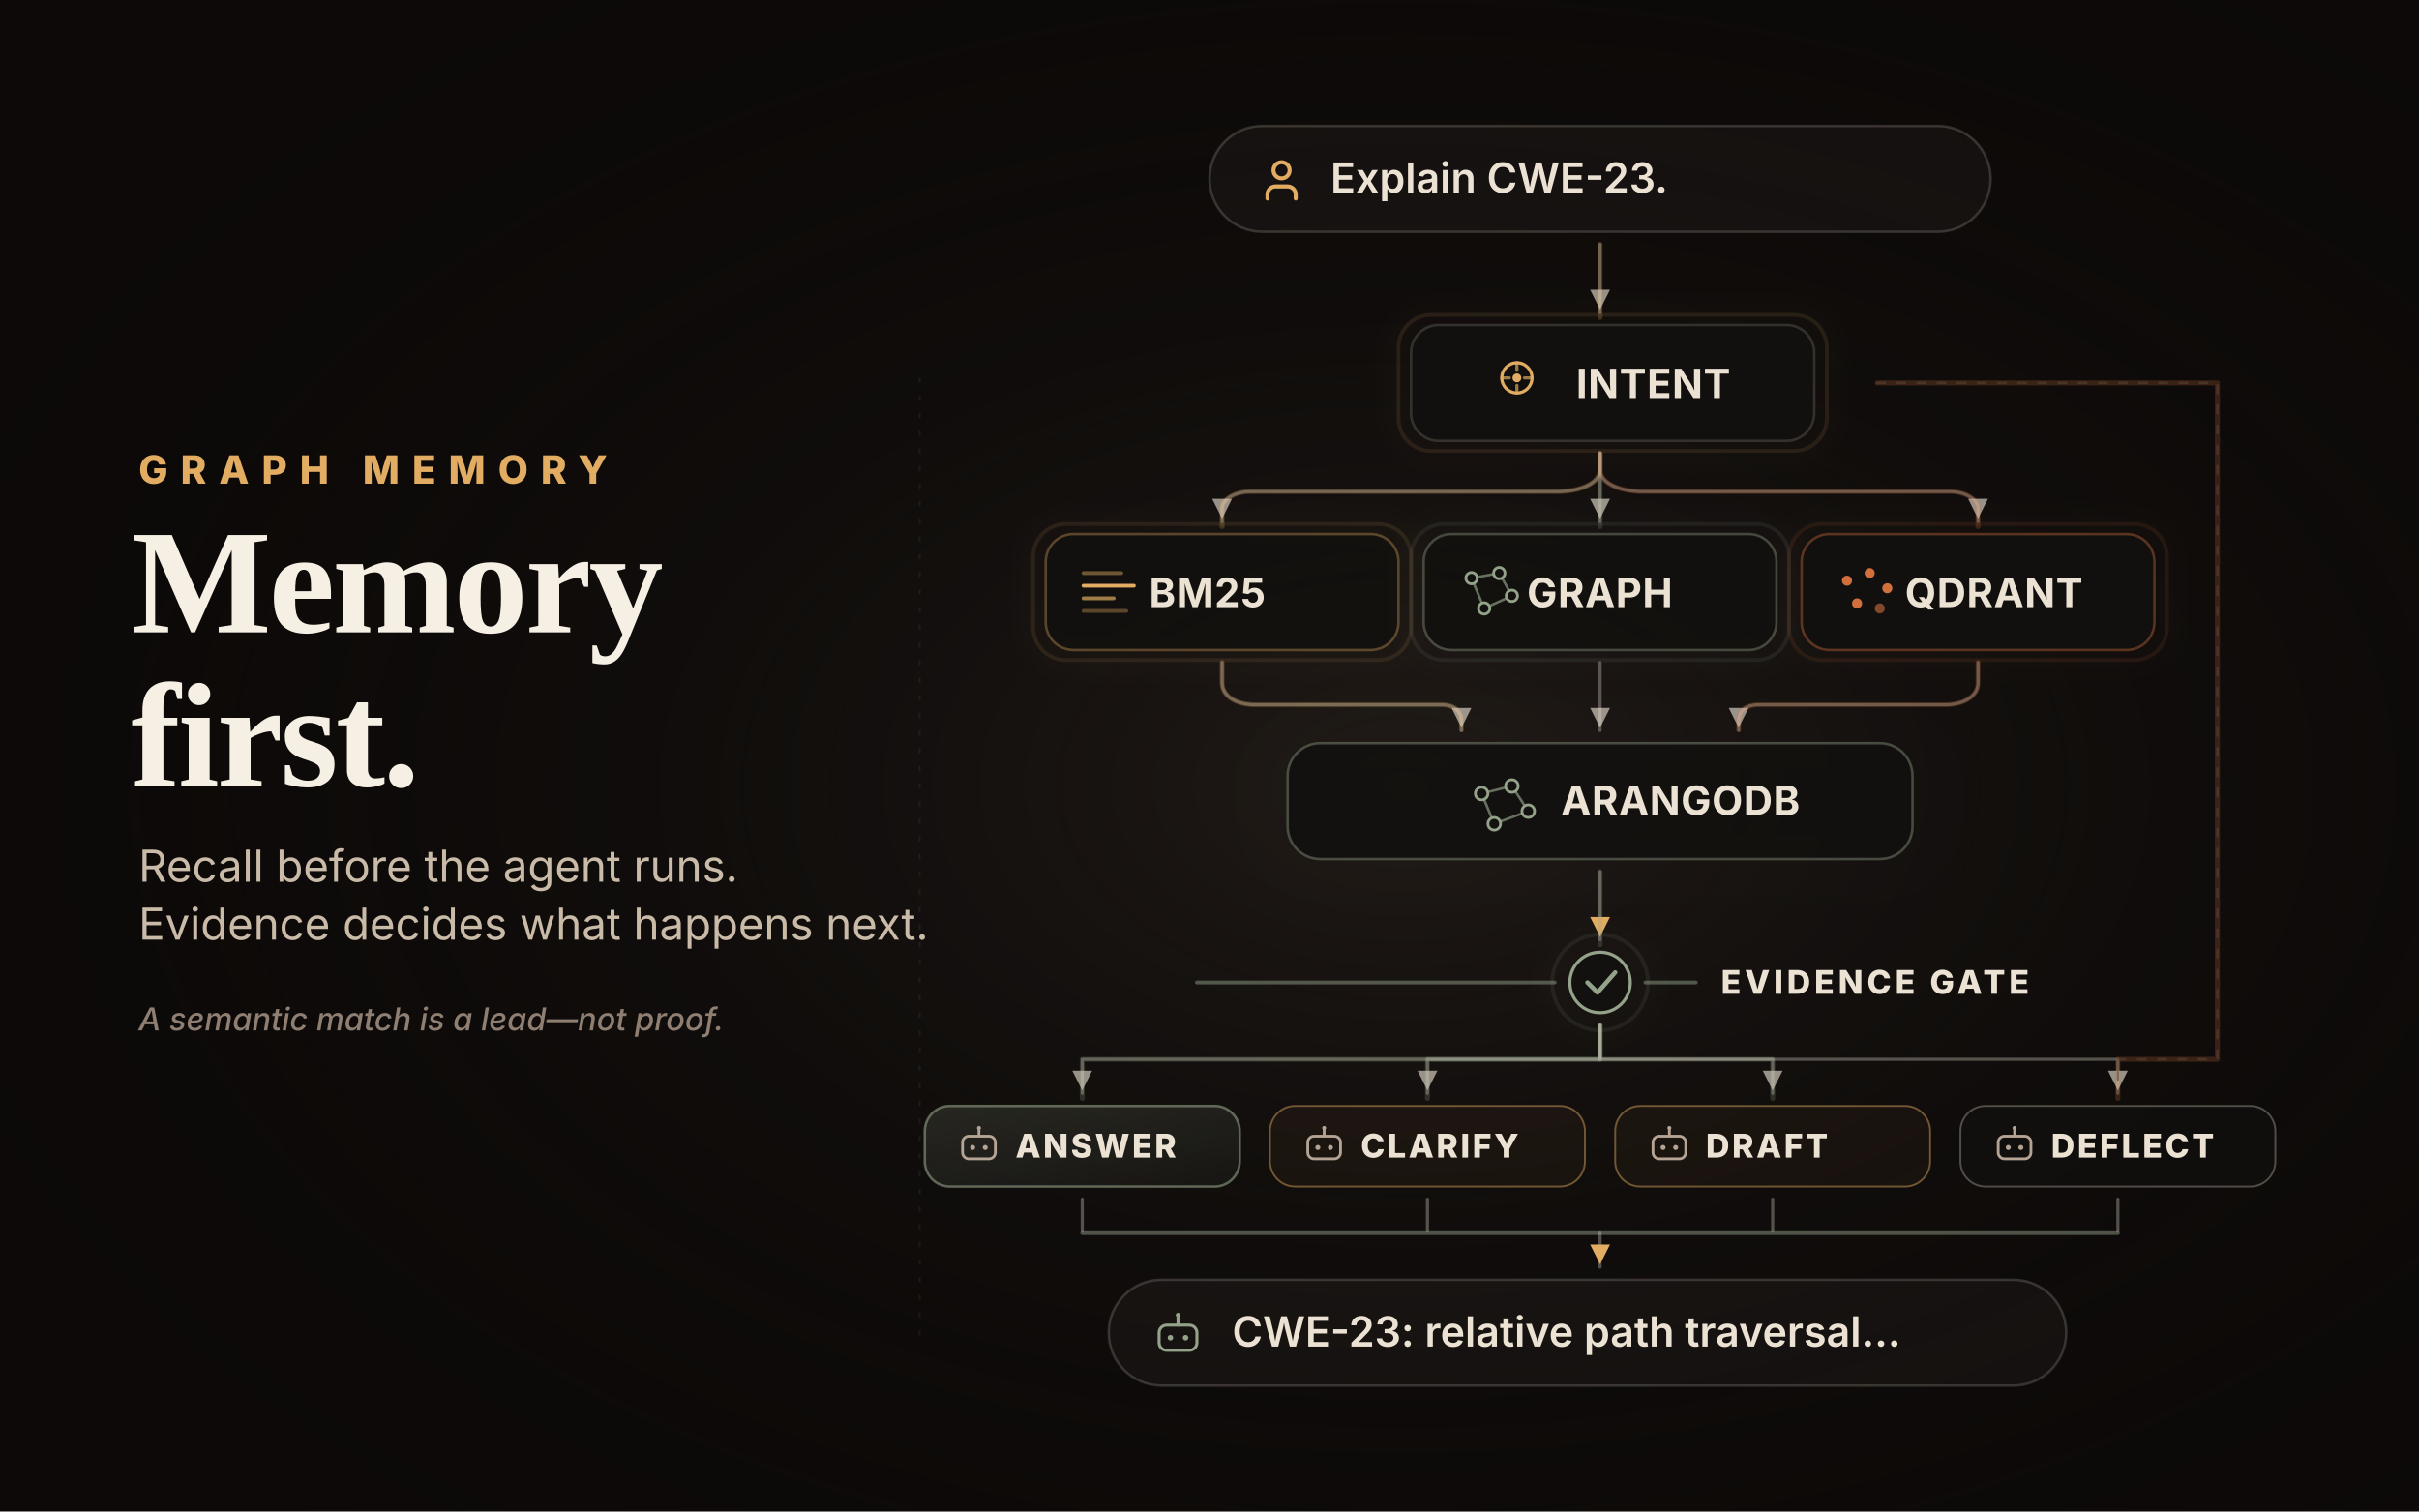
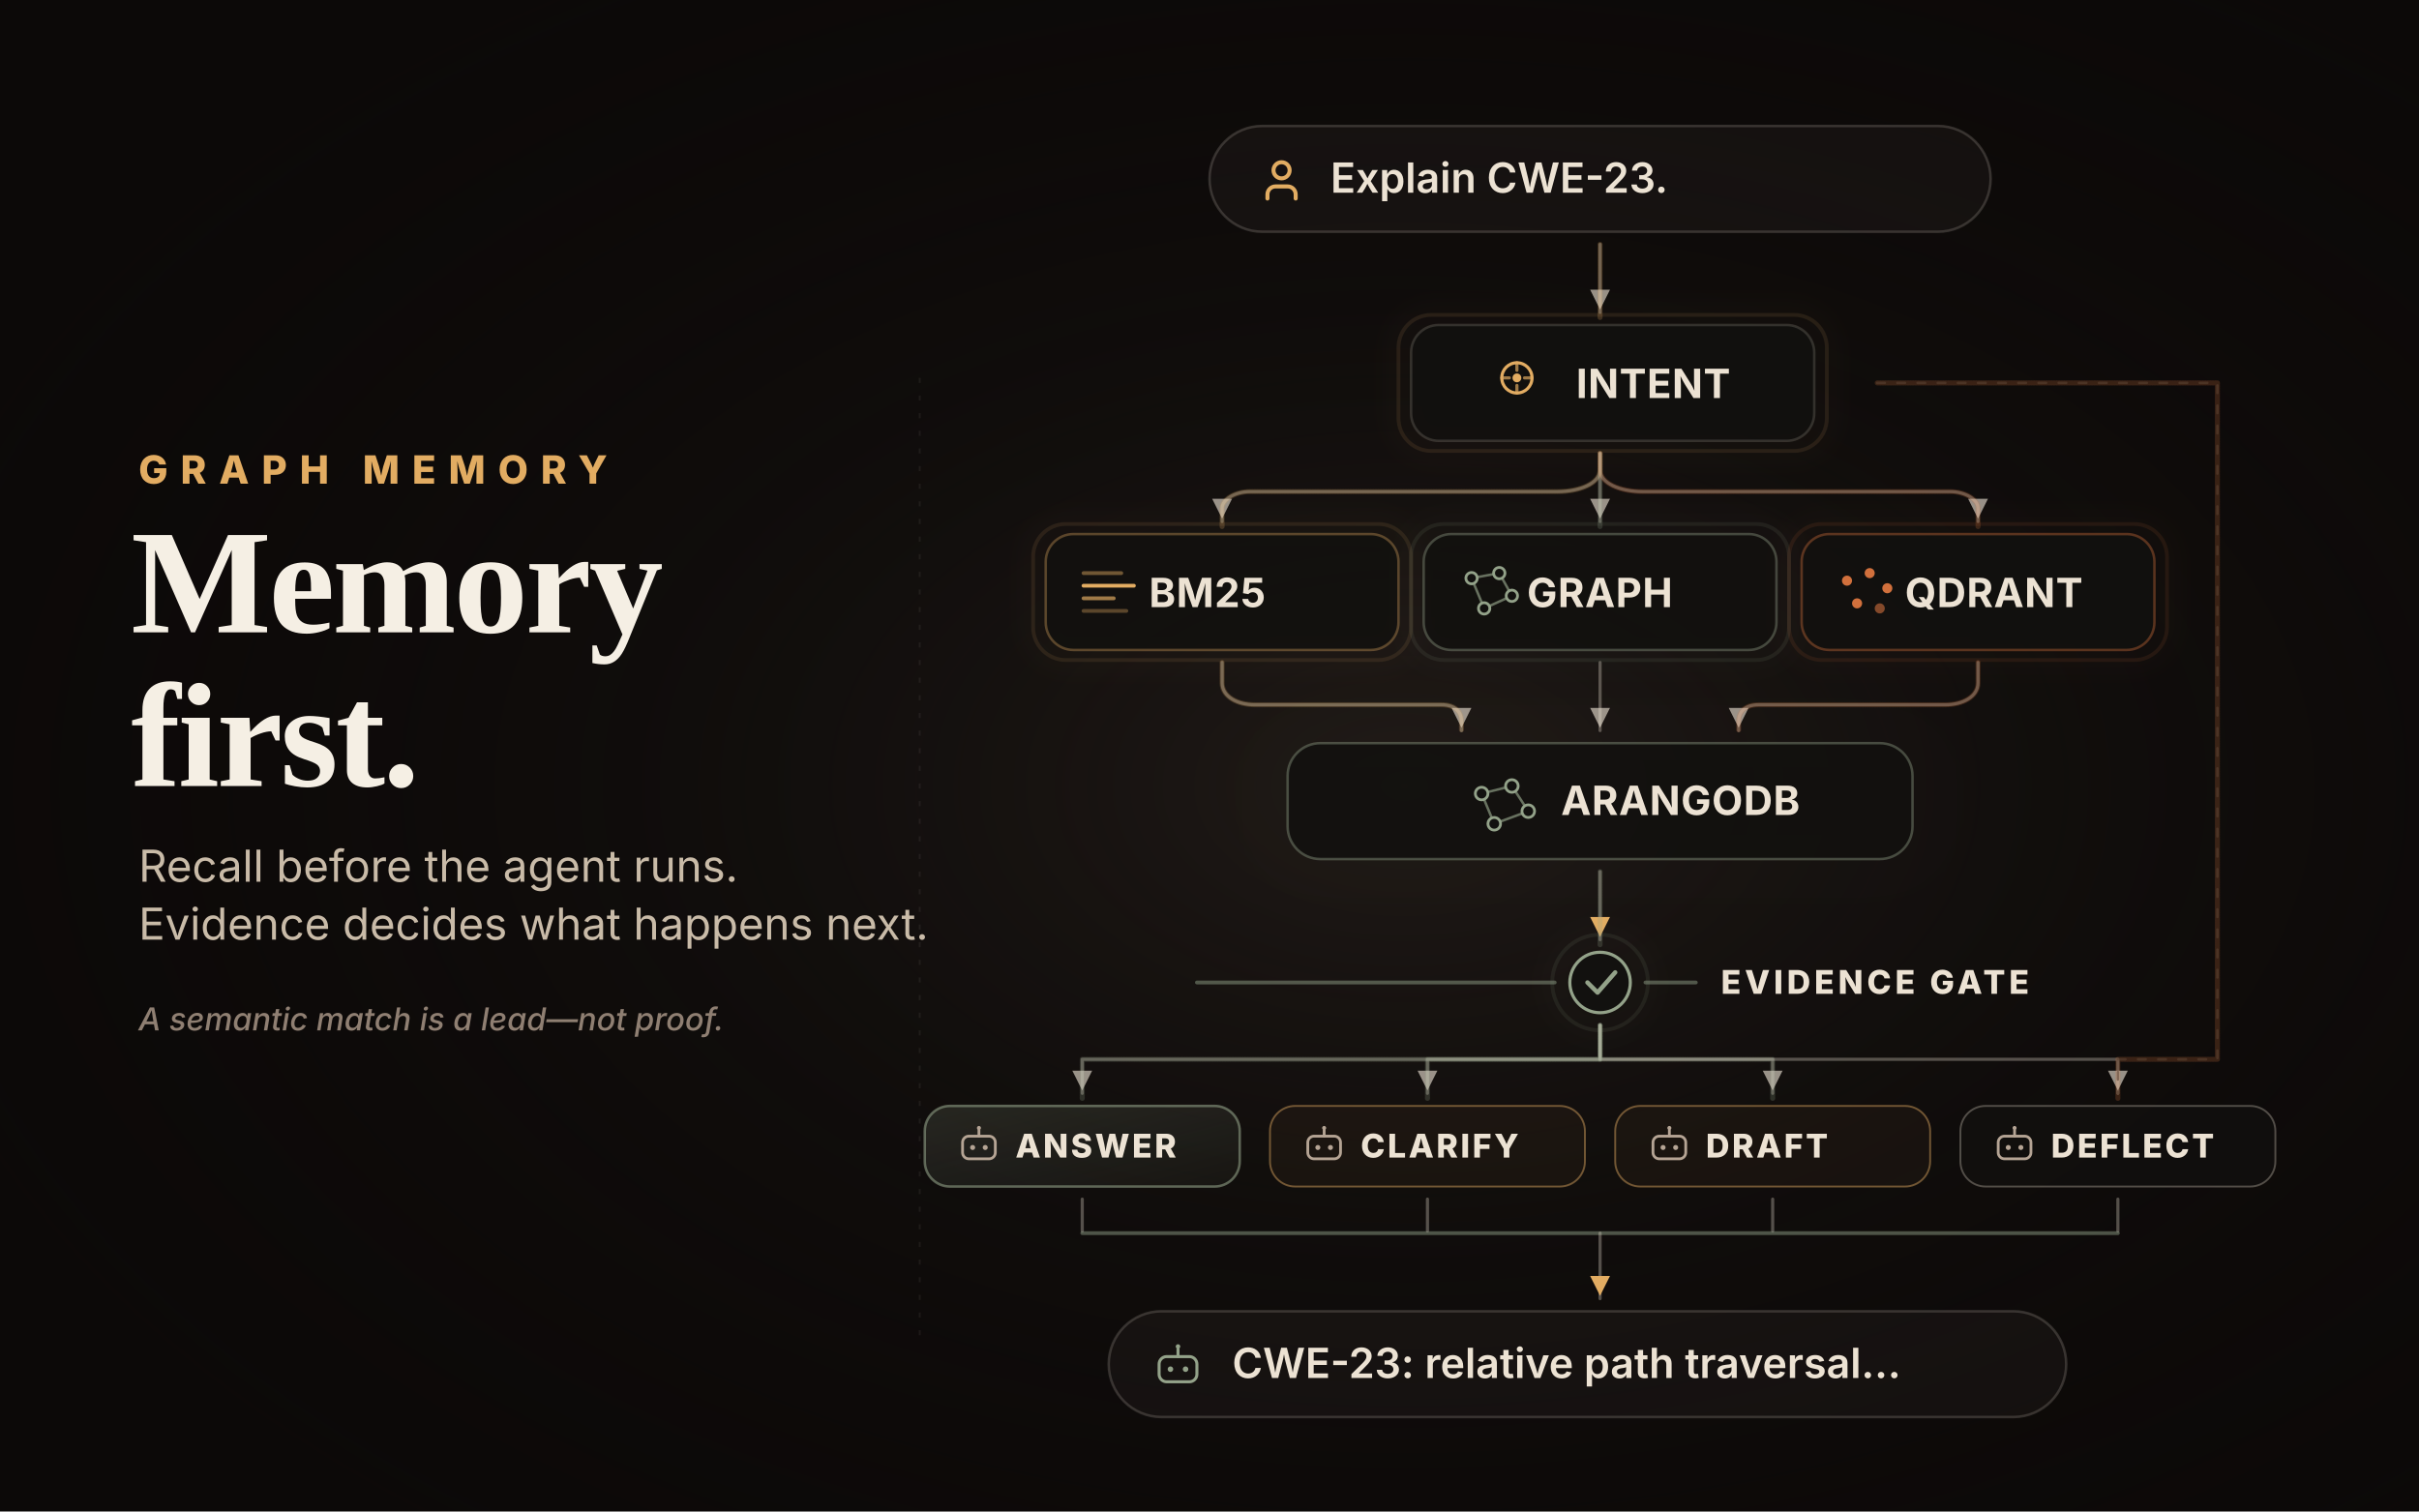
<svg xmlns="http://www.w3.org/2000/svg" viewBox="0 0 1920 1200" width="1920" height="1200" preserveAspectRatio="xMidYMid meet" role="img" aria-labelledby="memory-pipeline-title memory-pipeline-desc" tabindex="0">
  <defs>
    <radialGradient id="bg-glow" cx="58%" cy="52%" r="66%">
      <stop offset="0" stop-color="#261f1b" stop-opacity="0.78" />
      <stop offset="0.46" stop-color="#151210" stop-opacity="0.42" />
      <stop offset="1" stop-color="#0c0908" stop-opacity="0" />
    </radialGradient>
    <linearGradient id="answer-fill" x1="0" y1="0" x2="1" y2="1">
      <stop offset="0" stop-color="#93a289" stop-opacity="0.17" />
      <stop offset="1" stop-color="#93a289" stop-opacity="0.05" />
    </linearGradient>
    <marker id="flow-arrow" viewBox="0 0 10 10" refX="8" refY="5" markerWidth="9" markerHeight="9" orient="auto-start-reverse">
      <path d="M 0 1.5 L 7 5 L 0 8.5 z" fill="rgba(236,226,211,0.62)" />
    </marker>
    <marker id="flow-arrow-ember" viewBox="0 0 10 10" refX="8" refY="5" markerWidth="9" markerHeight="9" orient="auto-start-reverse">
      <path d="M 0 1.5 L 7 5 L 0 8.5 z" fill="#d1703c" />
    </marker>
    <marker id="flow-arrow-brass" viewBox="0 0 10 10" refX="8" refY="5" markerWidth="9" markerHeight="9" orient="auto-start-reverse">
      <path d="M 0 1.5 L 7 5 L 0 8.5 z" fill="#e2ac62" />
    </marker>
    <filter id="soft-glow" x="-80%" y="-80%" width="260%" height="260%">
      <feGaussianBlur stdDeviation="10" result="blur" />
      <feMerge>
        <feMergeNode in="blur" />
        <feMergeNode in="SourceGraphic" />
      </feMerge>
    </filter>
    <filter id="wide-glow" x="-120%" y="-120%" width="340%" height="340%">
      <feGaussianBlur stdDeviation="22" />
    </filter>
    <style>
      #memory-pipeline .sans {
        font-family: Inter, ui-sans-serif, system-ui, -apple-system, BlinkMacSystemFont, "Segoe UI", sans-serif;
      }
      #memory-pipeline .mono {
        font-family: ui-monospace, SFMono-Regular, Menlo, Monaco, Consolas, "Liberation Mono", monospace;
      }
      #memory-pipeline .eyebrow {
        fill: #e2ac62;
        font-size: 31px;
        font-weight: 760;
        letter-spacing: 10px;
      }
      #memory-pipeline .serif {
        font-family: Fraunces, Georgia, "Times New Roman", serif;
      }
      #memory-pipeline .headline {
        fill: #f5efe4;
        font-size: 118px;
        font-weight: 720;
        letter-spacing: -2px;
      }
      #memory-pipeline .subhead {
        fill: #c9bba8;
        font-size: 35px;
        font-weight: 430;
      }
      #memory-pipeline .footer {
        fill: #8f7f72;
        font-size: 25px;
        font-weight: 480;
        font-style: italic;
      }
      #memory-pipeline .stage-name {
        fill: #ece2d3;
        font-size: 32px;
        font-weight: 660;
        letter-spacing: 0.5px;
      }
      #memory-pipeline .query-label {
        fill: #e2ac62;
        font-size: 19px;
        font-weight: 760;
        letter-spacing: 3px;
      }
      #memory-pipeline .query-text {
        fill: #ece2d3;
        font-size: 33px;
        font-weight: 570;
      }
      #memory-pipeline .gate-name {
        fill: #ece2d3;
        font-size: 26px;
        font-weight: 760;
        letter-spacing: 3px;
      }
      #memory-pipeline .outcome-name {
        fill: #ece2d3;
        font-size: 26px;
        font-weight: 760;
        letter-spacing: 2px;
      }
      #memory-pipeline .terminal-label {
        fill: #b5a494;
        font-size: 26px;
        font-weight: 720;
        letter-spacing: 4px;
      }

      #memory-pipeline .panel {
        fill: rgba(18, 17, 15, 0.86);
        stroke: rgba(236, 226, 211, 0.16);
        stroke-width: 2;
      }
      #memory-pipeline .panel-soft {
        fill: rgba(18, 17, 15, 0.68);
        stroke: rgba(236, 226, 211, 0.30);
        stroke-width: 1.5;
      }
      #memory-pipeline .query-shell {
        fill: rgba(236, 226, 211, 0.035);
        stroke: rgba(236, 226, 211, 0.18);
        stroke-width: 2;
      }
      #memory-pipeline .base-path {
        fill: none;
        stroke: rgba(236, 226, 211, 0.32);
        stroke-width: 2.5;
        stroke-linecap: round;
        stroke-linejoin: round;
      }
      #memory-pipeline .base-path-faint {
        fill: none;
        stroke: #39332e;
        stroke-width: 2;
        stroke-linecap: round;
        stroke-dasharray: 6 10;
        opacity: 0.58;
      }
      #memory-pipeline .flow-path {
        fill: none;
        stroke-width: 4;
        stroke-linecap: round;
        stroke-linejoin: round;
        stroke-dasharray: 1;
        stroke-dashoffset: 0;
        opacity: 0.22;
      }
      #memory-pipeline .flow-amber { stroke: #e2ac62; }
      #memory-pipeline .flow-violet { stroke: #d1703c; }
      #memory-pipeline .flow-mint { stroke: #93a289; }
      #memory-pipeline .stage-halo {
        fill: none;
        stroke-width: 3;
        opacity: 0.12;
      }
      #memory-pipeline .halo-amber { stroke: #e2ac62; }
      #memory-pipeline .halo-violet { stroke: #d1703c; }
      #memory-pipeline .halo-mint { stroke: #93a289; }
      #memory-pipeline .intent-mark {
        fill: none;
        stroke: #e2ac62;
        stroke-width: 2.5;
        stroke-linecap: round;
      }
      #memory-pipeline .bm25-line {
        stroke: #e2ac62;
        stroke-width: 3;
        stroke-linecap: round;
      }
      #memory-pipeline .q-node {
        fill: #d1703c;
      }
      #memory-pipeline .q-edge {
        stroke: rgba(209, 112, 60, 0.7);
        stroke-width: 1.5;
      }
      #memory-pipeline .graph-edge {
        stroke: rgba(147, 162, 137, 0.66);
        stroke-width: 2;
      }
      #memory-pipeline .graph-node {
        fill: #12110f;
        stroke: #93a289;
        stroke-width: 2.2;
      }
      #memory-pipeline .gate-line {
        stroke: rgba(147, 162, 137, 0.48);
        stroke-width: 3;
        stroke-linecap: round;
      }
      #memory-pipeline .gate-ring {
        fill: #12110f;
        stroke: #93a289;
        stroke-width: 2.5;
      }
      #memory-pipeline .gate-check {
        fill: none;
        stroke: #93a289;
        stroke-width: 3.5;
        stroke-linecap: round;
        stroke-linejoin: round;
      }
      #memory-pipeline .answer-shell {
        fill: url(#answer-fill);
        stroke: rgba(147, 162, 137, 0.58);
        stroke-width: 2;
      }
      #memory-pipeline .clarify-shell {
        fill: rgba(226, 172, 98, 0.045);
        stroke: rgba(226, 172, 98, 0.45);
        stroke-width: 1.5;
      }
      #memory-pipeline .scan-shell {
        fill: rgba(209, 112, 60, 0.05);
        stroke: rgba(209, 112, 60, 0.55);
        stroke-width: 2;
        stroke-dasharray: 7 7;
      }
      #memory-pipeline .panel-02a { stroke: rgba(226, 172, 98, 0.34); }
      #memory-pipeline .panel-02b { stroke: rgba(209, 112, 60, 0.38); }
      #memory-pipeline .panel-03  { stroke: rgba(147, 162, 137, 0.40); }
      #memory-pipeline .panel-02g { stroke: rgba(147, 162, 137, 0.38); }

      @media (prefers-reduced-motion: no-preference) {
        @keyframes draw-query { 0%, 2% { stroke-dashoffset: 1; opacity: 0; } 8% { opacity: 1; } 12%, 20% { stroke-dashoffset: 0; opacity: 1; } 26%, 100% { stroke-dashoffset: 0; opacity: 0.18; } }
        @keyframes pulse-intent { 0%, 8%, 100% { opacity: 0; transform: scale(0.96); } 13%, 21% { opacity: 0.75; transform: scale(1); } 27% { opacity: 0.12; transform: scale(1.04); } }
        @keyframes draw-split { 0%, 13% { stroke-dashoffset: 1; opacity: 0; } 17% { opacity: 1; } 23%, 28% { stroke-dashoffset: 0; opacity: 1; } 33%, 100% { stroke-dashoffset: 0; opacity: 0.18; } }
        @keyframes pulse-recall { 0%, 18%, 100% { opacity: 0; transform: scale(0.97); } 24%, 31% { opacity: 0.72; transform: scale(1); } 36% { opacity: 0.10; transform: scale(1.03); } }
        @keyframes draw-merge { 0%, 24% { stroke-dashoffset: 1; opacity: 0; } 28% { opacity: 1; } 34%, 38% { stroke-dashoffset: 0; opacity: 1; } 43%, 100% { stroke-dashoffset: 0; opacity: 0.18; } }
        @keyframes pulse-record { 0%, 30%, 100% { opacity: 0; transform: scale(0.98); } 36%, 43% { opacity: 0.7; transform: scale(1.035); } 48% { opacity: 0.10; transform: scale(1.035); } }
        @keyframes draw-gate { 0%, 36% { stroke-dashoffset: 1; opacity: 0; } 40% { opacity: 1; } 46%, 50% { stroke-dashoffset: 0; opacity: 1; } 55%, 100% { stroke-dashoffset: 0; opacity: 0.18; } }
        @keyframes pulse-gate { 0%, 40%, 100% { opacity: 0; transform: scale(0.9); } 46%, 56% { opacity: 0.8; transform: scale(1); } 62% { opacity: 0.14; transform: scale(1.06); } }
        @keyframes query-dot {
          0%, 2% { transform: scale(0.7); opacity: 0.3; }
          10%, 22% { transform: scale(1.15); opacity: 1; }
          32%, 100% { transform: scale(1); opacity: 0.55; }
        }
        #memory-pipeline .query-flow { animation: draw-query 6s ease-in-out infinite; }
        #memory-pipeline .intent-halo {
          transform-origin: 1070px 334px;
          animation: pulse-intent 6s ease-in-out infinite;
        }
        #memory-pipeline .split-flow { animation: draw-split 6s ease-in-out infinite; }
        #memory-pipeline .bm25-halo {
          transform-origin: 770px 500px;
          animation: pulse-recall 6s ease-in-out infinite;
        }
        #memory-pipeline .graph-halo {
          transform-origin: 1070px 500px;
          animation: pulse-recall 6s ease-in-out infinite;
        }
        #memory-pipeline .qdrant-halo {
          transform-origin: 1370px 500px;
          animation: pulse-recall 6s ease-in-out infinite;
        }
        #memory-pipeline .merge-flow { animation: draw-merge 6s ease-in-out infinite; }
        #memory-pipeline .record-halo {
          transform-origin: 1070px 666px;
          animation: pulse-record 6s ease-in-out infinite;
        }
        #memory-pipeline .gate-flow { animation: draw-gate 6s ease-in-out infinite; }
        #memory-pipeline .gate-halo {
          transform-origin: 1070px 810px;
          animation: pulse-gate 6s ease-in-out infinite;
        }
        #memory-pipeline .query-dot { transform-origin: 817px 173px; animation: query-dot 6s ease-in-out infinite; }
        @keyframes deflect-run { 0%, 78% { stroke-dashoffset: 1; opacity: 0; } 80% { opacity: 0.9; } 84%, 96% { stroke-dashoffset: 0; opacity: 0.9; } 99%, 100% { stroke-dashoffset: 0; opacity: 0; } }
        @keyframes pill-cycle-deflect { 0%, 85% { opacity: 0.45; } 87%, 99% { opacity: 1; } 100% { opacity: 0.45; } }
        @keyframes qph1 { 0% { opacity: 0; } 0.5% { opacity: 0; } 2.0% { opacity: 1; } 25.5% { opacity: 1; } 27.0% { opacity: 0; } 100% { opacity: 0; } }
        @keyframes qph2 { 0% { opacity: 0; } 25.5% { opacity: 0; } 27.0% { opacity: 1; } 50.5% { opacity: 1; } 52.0% { opacity: 0; } 100% { opacity: 0; } }
        @keyframes qph3 { 0% { opacity: 0; } 50.5% { opacity: 0; } 52.0% { opacity: 1; } 75.5% { opacity: 1; } 77.0% { opacity: 0; } 100% { opacity: 0; } }
        @keyframes qph4 { 0% { opacity: 0; } 0.5% { opacity: 1; } 2.0% { opacity: 0; } 75.5% { opacity: 0; } 77.0% { opacity: 1; } 100% { opacity: 0; } }
        @keyframes rph1 { 0% { opacity: 0; } 12.0% { opacity: 0; } 13.5% { opacity: 1; } 25.5% { opacity: 1; } 27.0% { opacity: 0; } 100% { opacity: 0; } }
        @keyframes rph2 { 0% { opacity: 0; } 37.0% { opacity: 0; } 38.5% { opacity: 1; } 50.5% { opacity: 1; } 52.0% { opacity: 0; } 100% { opacity: 0; } }
        @keyframes rph3 { 0% { opacity: 0; } 62.0% { opacity: 0; } 63.5% { opacity: 1; } 75.5% { opacity: 1; } 77.0% { opacity: 0; } 100% { opacity: 0; } }
        @keyframes rph4 { 0% { opacity: 0; } 0.5% { opacity: 1; } 2.0% { opacity: 0; } 87.0% { opacity: 0; } 88.5% { opacity: 1; } 100% { opacity: 0; } }
        @keyframes pillph1 { 0% { opacity: 0.45; } 11.5% { opacity: 0.45; } 13.0% { opacity: 1; } 24.0% { opacity: 1; } 25.5% { opacity: 0.45; } 100% { opacity: 0.45; } }
        @keyframes pillph2 { 0% { opacity: 0.45; } 36.5% { opacity: 0.45; } 38.0% { opacity: 1; } 49.0% { opacity: 1; } 50.5% { opacity: 0.45; } 100% { opacity: 0.45; } }
        @keyframes pillph3 { 0% { opacity: 0.45; } 61.5% { opacity: 0.45; } 63.0% { opacity: 1; } 74.0% { opacity: 1; } 75.5% { opacity: 0.45; } 100% { opacity: 0.45; } }
        @keyframes pillph4 { 0% { opacity: 0.45; } 0.5% { opacity: 0.45; } 86.5% { opacity: 0.45; } 88.0% { opacity: 1; } 99.0% { opacity: 1; } 100% { opacity: 0.45; } }
        @keyframes flowph1 { 0% { opacity: 0; } 10.5% { opacity: 0; } 11.5% { opacity: 0.9; } 15.0% { opacity: 0.9; } 17.0% { opacity: 0; } 100% { opacity: 0; } }
        @keyframes flowph2 { 0% { opacity: 0; } 35.5% { opacity: 0; } 36.5% { opacity: 0.9; } 40.0% { opacity: 0.9; } 42.0% { opacity: 0; } 100% { opacity: 0; } }
        @keyframes flowph3 { 0% { opacity: 0; } 60.5% { opacity: 0; } 61.5% { opacity: 0.9; } 65.0% { opacity: 0.9; } 67.0% { opacity: 0; } 100% { opacity: 0; } }
        @keyframes flowph4 { 0% { opacity: 0; } 85.5% { opacity: 0; } 86.5% { opacity: 0.9; } 90.0% { opacity: 0.9; } 92.0% { opacity: 0; } 100% { opacity: 0; } }
        #memory-pipeline .q1 { animation: qph1 24s linear infinite; }
        #memory-pipeline .q2 { animation: qph2 24s linear infinite; }
        #memory-pipeline .q3 { animation: qph3 24s linear infinite; }
        #memory-pipeline .q4 { animation: qph4 24s linear infinite; }
        #memory-pipeline .r1 { animation: rph1 24s linear infinite; }
        #memory-pipeline .r2 { animation: rph2 24s linear infinite; }
        #memory-pipeline .r3 { animation: rph3 24s linear infinite; }
        #memory-pipeline .r4 { animation: rph4 24s linear infinite; }
        #memory-pipeline .route-flow-1 { stroke-dashoffset: 0; animation: flowph1 24s linear infinite; }
        #memory-pipeline .route-flow-2 { stroke-dashoffset: 0; animation: flowph2 24s linear infinite; }
        #memory-pipeline .route-flow-3 { stroke-dashoffset: 0; animation: flowph3 24s linear infinite; }
        #memory-pipeline .route-pill-1 { animation: pillph1 24s linear infinite; }
        #memory-pipeline .route-pill-2 { animation: pillph2 24s linear infinite; }
        #memory-pipeline .route-pill-3 { animation: pillph3 24s linear infinite; }
        #memory-pipeline .route-pill-4 { animation: pill-cycle-deflect 24s linear infinite; }
        #memory-pipeline .deflect-flow { animation: deflect-run 24s linear infinite; }
      }
    </style>
  </defs>
  <g id="memory-pipeline">
    <rect width="1920" height="1200" fill="#0c0908" />
    <rect width="1920" height="1200" fill="url(#bg-glow)" />
    <g aria-label="Card heading" transform="translate(0 -62)">
      <text x="110" y="446" class="sans eyebrow">GRAPH MEMORY</text>
      <text x="104" y="564" class="serif headline">Memory</text>
      <text x="104" y="686" class="serif headline">first.</text>
      <text x="110" y="762" class="sans subhead">Recall before the agent runs.</text>
      <text x="110" y="808" class="sans subhead">Evidence decides what happens next.</text>
      <text x="110" y="880" class="sans footer">A semantic match is a lead—not proof.</text>
    </g>
    <line x1="730" y1="300" x2="730" y2="1060" stroke="rgba(236,226,211,0.07)" stroke-dasharray="4 10" stroke-width="1.5" />
    <g transform="translate(200 -30)">
      <g aria-label="Example question">
        <rect x="760" y="130" width="620" height="84" rx="42" class="query-shell" />
        <g transform="translate(798 154) scale(1.6)" aria-hidden="true" fill="none" stroke="#e2ac62" stroke-width="2" stroke-linecap="round" stroke-linejoin="round">
          <path d="M19 21v-2a4 4 0 0 0-4-4H9a4 4 0 0 0-4 4v2" />
          <circle cx="12" cy="7" r="4" />
        </g>
        <text x="856" y="183" class="sans query-text q1">Explain CWE-23.</text>
        <text x="856" y="183" class="sans query-text q2" opacity="0">How do I secure it?</text>
        <text x="856" y="183" class="sans query-text q3" opacity="0">Draft a fix runbook.</text>
        <text x="856" y="183" class="sans query-text q4" opacity="0">What's the weather?</text>
      </g>
      <g aria-label="Intent stage">
        <path d="M 1070 224 V278" class="base-path" marker-end="url(#flow-arrow)" />
        <path d="M 1070 224 V282" class="flow-path flow-amber query-flow" pathLength="1" />
        <rect x="910" y="280" width="340" height="108" rx="26" class="stage-halo halo-amber intent-halo" filter="url(#soft-glow)" />
        <rect x="920" y="288" width="320" height="92" rx="22" class="panel" />
        <g transform="translate(988 316)" aria-hidden="true">
          <circle cx="16" cy="14" r="12" class="intent-mark" />
          <path d="M16 2 V8 M16 20 V26 M4 14 H10 M22 14 H28" class="intent-mark" opacity="0.68" />
          <circle cx="16" cy="14" r="3.5" fill="#e2ac62" />
        </g>
        <text x="1051" y="346" class="sans stage-name">INTENT</text>
      </g>
      <g aria-label="Hybrid recall stage">
        <path d="M 1070 390 V402.9 C 1070 413.7 1054 420.3 1036 420.3 H792 C 780 420.3 770 426.8 770 433.3 V444" class="base-path" marker-end="url(#flow-arrow)" />
        <path d="M 1070 390 V444" class="base-path" marker-end="url(#flow-arrow)" />
        <path d="M 1070 390 V402.9 C 1070 413.7 1086 420.3 1104 420.3 H1348 C 1360 420.3 1370 426.8 1370 433.3 V444" class="base-path" marker-end="url(#flow-arrow)" />
        <path d="M 1070 390 V402.9 C 1070 413.7 1054 420.3 1036 420.3 H792 C 780 420.3 770 426.8 770 433.3 V448" class="flow-path flow-amber split-flow" pathLength="1" />
        <path d="M 1070 390 V448" class="flow-path flow-mint split-flow" pathLength="1" />
        <path d="M 1070 390 V402.9 C 1070 413.7 1086 420.3 1104 420.3 H1348 C 1360 420.3 1370 426.8 1370 433.3 V448" class="flow-path flow-violet split-flow" pathLength="1" />
        <rect x="620" y="446" width="300" height="108" rx="26" class="stage-halo halo-amber bm25-halo" filter="url(#soft-glow)" />
        <rect x="630" y="454" width="280" height="92" rx="22" class="panel panel-02a" />
        <g transform="translate(660 481)" aria-hidden="true">
          <line x1="0" y1="4" x2="30" y2="4" class="bm25-line" opacity="0.45" />
          <line x1="0" y1="14" x2="40" y2="14" class="bm25-line" />
          <line x1="0" y1="24" x2="24" y2="24" class="bm25-line" opacity="0.68" />
          <line x1="0" y1="34" x2="34" y2="34" class="bm25-line" opacity="0.35" />
        </g>
        <text x="712" y="512" class="sans stage-name">BM25</text>
        <rect x="920" y="446" width="300" height="108" rx="26" class="stage-halo halo-mint graph-halo" filter="url(#soft-glow)" />
        <rect x="930" y="454" width="280" height="92" rx="22" class="panel panel-02g" />
        <g transform="translate(960 481)" aria-hidden="true">
          <line x1="8" y1="8" x2="30" y2="4" class="graph-edge" />
          <line x1="30" y1="4" x2="40" y2="22" class="graph-edge" />
          <line x1="8" y1="8" x2="18" y2="32" class="graph-edge" />
          <line x1="18" y1="32" x2="40" y2="22" class="graph-edge" />
          <circle cx="8" cy="8" r="4.5" class="graph-node" />
          <circle cx="30" cy="4" r="4.5" class="graph-node" />
          <circle cx="40" cy="22" r="4.5" class="graph-node" />
          <circle cx="18" cy="32" r="4.5" class="graph-node" />
        </g>
        <text x="1012" y="512" class="sans stage-name">GRAPH</text>
        <rect x="1220" y="446" width="300" height="108" rx="26" class="stage-halo halo-violet qdrant-halo" filter="url(#soft-glow)" />
        <rect x="1230" y="454" width="280" height="92" rx="22" class="panel panel-02b" />
        <g transform="translate(1260 481)" aria-hidden="true">
          <circle cx="6" cy="10" r="4" class="q-node" />
          <circle cx="24" cy="4" r="4" class="q-node" />
          <circle cx="38" cy="16" r="4" class="q-node" />
          <circle cx="14" cy="28" r="4" class="q-node" />
          <circle cx="32" cy="32" r="4" class="q-node" opacity="0.6" />
        </g>
        <text x="1312" y="512" class="sans stage-name">QDRANT</text>
      </g>
      <g aria-label="Canonical record and graph evidence stage">
        <path d="M 770 556 V572.1 C 770 583 782 589.5 796 589.5 H944 C 956 589.5 960 596.1 960 602.6 V610" class="base-path" marker-end="url(#flow-arrow)" />
        <path d="M 1070 556 V610" class="base-path" marker-end="url(#flow-arrow)" />
        <path d="M 1370 556 V572.1 C 1370 583 1358 589.5 1344 589.5 H1196 C 1184 589.5 1180 596.1 1180 602.6 V610" class="base-path" marker-end="url(#flow-arrow)" />
        <path d="M 770 556 V572.1 C 770 583 782 589.5 796 589.5 H944 C 956 589.5 960 596.1 960 602.6 V610" class="flow-path flow-amber merge-flow" pathLength="1" />
        <path d="M 1370 556 V572.1 C 1370 583 1358 589.5 1344 589.5 H1196 C 1184 589.5 1180 596.1 1180 602.6 V610" class="flow-path flow-violet merge-flow" pathLength="1" />
        <rect x="808" y="612" width="524" height="108" rx="32" class="stage-halo halo-mint record-halo" filter="url(#wide-glow)" />
        <rect x="822" y="620" width="496" height="92" rx="26" class="panel panel-03" />
        <g transform="translate(968 650)" aria-hidden="true">
          <line x1="8" y1="10" x2="32" y2="4" class="graph-edge" />
          <line x1="32" y1="4" x2="45" y2="24" class="graph-edge" />
          <line x1="8" y1="10" x2="18" y2="34" class="graph-edge" />
          <line x1="18" y1="34" x2="45" y2="24" class="graph-edge" />
          <circle cx="8" cy="10" r="5" class="graph-node" />
          <circle cx="32" cy="4" r="5" class="graph-node" />
          <circle cx="45" cy="24" r="5" class="graph-node" />
          <circle cx="18" cy="34" r="5" class="graph-node" />
        </g>
        <text x="1039" y="677" class="sans stage-name">ARANGODB</text>
      </g>
      <g aria-label="Evidence gate">
        <path d="M 1070 722 V776" class="base-path" marker-end="url(#flow-arrow-brass)" />
        <path d="M 1070 722 V780" class="flow-path flow-mint gate-flow" pathLength="1" />
        <circle cx="1070" cy="810" r="38" class="stage-halo halo-mint gate-halo" filter="url(#soft-glow)" />
        <line x1="750" y1="810" x2="1034" y2="810" class="gate-line" />
        <line x1="1106" y1="810" x2="1146" y2="810" class="gate-line" />
        <circle cx="1070" cy="810" r="24" class="gate-ring" />
        <path d="M 1060 810 L 1068 818 L 1082 802" class="gate-check" />
        <text x="1166" y="819" class="sans gate-name">EVIDENCE GATE</text>
      </g>
      <g aria-label="Bounded outcomes">
        <path d="M 1070 844 V871 H659 V898" class="base-path" marker-end="url(#flow-arrow)" />
        <path d="M 1070 844 V871 H933 V898" class="base-path" marker-end="url(#flow-arrow)" />
        <path d="M 1070 844 V871 H1207 V898" class="base-path" marker-end="url(#flow-arrow)" />
        <path d="M 1070 844 V871 H1481 V898" class="base-path" marker-end="url(#flow-arrow)" />
        <path d="M 1070 844 V871 H659 V902" class="flow-path flow-mint route-flow-1" pathLength="1" />
        <path d="M 1070 844 V871 H933 V902" class="flow-path flow-mint route-flow-2" pathLength="1" />
        <path d="M 1070 844 V871 H1207 V902" class="flow-path flow-mint route-flow-3" pathLength="1" />
        <path d="M 1290 334 H1560 V871 H1481 V898" class="base-path-faint" />
        <path d="M 1290 334 H1560 V871 H1481 V902" class="flow-path flow-violet deflect-flow" pathLength="1" />
        <g class="route-pill-1" aria-label="Answer outcome">
          <rect x="534" y="908" width="250" height="64" rx="20" class="answer-shell" />
          <g transform="translate(562 922)" aria-hidden="true" fill="none" stroke="#b5a494" stroke-width="2.2" stroke-linecap="round">
            <rect x="2" y="10" width="26" height="18" rx="5" />
            <line x1="15" y1="10" x2="15" y2="5" />
            <circle cx="15" cy="3.5" r="1.6" fill="#b5a494" stroke="none" />
            <circle cx="10" cy="19" r="2" fill="#b5a494" stroke="none" />
            <circle cx="20" cy="19" r="2" fill="#b5a494" stroke="none" />
          </g>
          <text x="606" y="949" class="sans outcome-name">ANSWER</text>
        </g>
        <g class="route-pill-2" aria-label="Clarify outcome">
          <rect x="808" y="908" width="250" height="64" rx="20" class="clarify-shell" />
          <g transform="translate(836 922)" aria-hidden="true" fill="none" stroke="#b5a494" stroke-width="2.2" stroke-linecap="round">
            <rect x="2" y="10" width="26" height="18" rx="5" />
            <line x1="15" y1="10" x2="15" y2="5" />
            <circle cx="15" cy="3.5" r="1.6" fill="#b5a494" stroke="none" />
            <circle cx="10" cy="19" r="2" fill="#b5a494" stroke="none" />
            <circle cx="20" cy="19" r="2" fill="#b5a494" stroke="none" />
          </g>
          <text x="880" y="949" class="sans outcome-name">CLARIFY</text>
        </g>
        <g class="route-pill-3" aria-label="Draft outcome">
          <rect x="1082" y="908" width="250" height="64" rx="20" class="clarify-shell" />
          <g transform="translate(1110 922)" aria-hidden="true" fill="none" stroke="#b5a494" stroke-width="2.2" stroke-linecap="round">
            <rect x="2" y="10" width="26" height="18" rx="5" />
            <line x1="15" y1="10" x2="15" y2="5" />
            <circle cx="15" cy="3.5" r="1.6" fill="#b5a494" stroke="none" />
            <circle cx="10" cy="19" r="2" fill="#b5a494" stroke="none" />
            <circle cx="20" cy="19" r="2" fill="#b5a494" stroke="none" />
          </g>
          <text x="1154" y="949" class="sans outcome-name">DRAFT</text>
        </g>
        <g class="route-pill-4" aria-label="Deflect outcome">
          <rect x="1356" y="908" width="250" height="64" rx="20" class="panel-soft" />
          <g transform="translate(1384 922)" aria-hidden="true" fill="none" stroke="#b5a494" stroke-width="2.2" stroke-linecap="round">
            <rect x="2" y="10" width="26" height="18" rx="5" />
            <line x1="15" y1="10" x2="15" y2="5" />
            <circle cx="15" cy="3.5" r="1.6" fill="#b5a494" stroke="none" />
            <circle cx="10" cy="19" r="2" fill="#b5a494" stroke="none" />
            <circle cx="20" cy="19" r="2" fill="#b5a494" stroke="none" />
          </g>
          <text x="1428" y="949" class="sans outcome-name">DEFLECT</text>
        </g>
        <g aria-label="Agent response to the human">
          <path d="M 659 982 V1007.3" class="base-path" />
          <path d="M 933 982 V1007.3" class="base-path" />
          <path d="M 1207 982 V1007.3" class="base-path" />
          <path d="M 1481 982 V1007.3" class="base-path" />
          <line x1="659" y1="1009" x2="1481" y2="1009" class="gate-line" />
-           <path d="M 1070 1009 V1036" class="base-path" marker-end="url(#flow-arrow-brass)" />
-           <rect x="680" y="1046" width="760" height="84" rx="42" class="query-shell" />
-           <g transform="translate(718 1070)" aria-hidden="true" fill="none" stroke="#93a289" stroke-width="2.4" stroke-linecap="round">
+           <path d="M 1070 1009 V1061" class="base-path" marker-end="url(#flow-arrow-brass)" />
+           <rect x="680" y="1071" width="760" height="84" rx="42" class="query-shell" />
+           <g transform="translate(718 1095)" aria-hidden="true" fill="none" stroke="#93a289" stroke-width="2.4" stroke-linecap="round">
            <rect x="2" y="12" width="30" height="20" rx="6" />
            <line x1="17" y1="12" x2="17" y2="6" />
            <circle cx="17" cy="4" r="1.8" fill="#93a289" stroke="none" />
            <circle cx="11" cy="22" r="2.2" fill="#93a289" stroke="none" />
            <circle cx="23" cy="22" r="2.2" fill="#93a289" stroke="none" />
          </g>
-           <text x="778" y="1099" class="sans query-text r1">CWE-23: relative path traversal…</text>
-           <text x="778" y="1099" class="sans query-text r2" opacity="0">Which system do you mean?</text>
-           <text x="778" y="1099" class="sans query-text r3" opacity="0">Draft ready for your signoff.</text>
-           <text x="778" y="1099" class="sans query-text r4" opacity="0">That's outside this project.</text>
+           <text x="778" y="1124" class="sans query-text r1">CWE-23: relative path traversal…</text>
+           <text x="778" y="1124" class="sans query-text r2" opacity="0">Which system do you mean?</text>
+           <text x="778" y="1124" class="sans query-text r3" opacity="0">Draft ready for your signoff.</text>
+           <text x="778" y="1124" class="sans query-text r4" opacity="0">That's outside this project.</text>
        </g>
      </g>
    </g>
  </g>
</svg>
